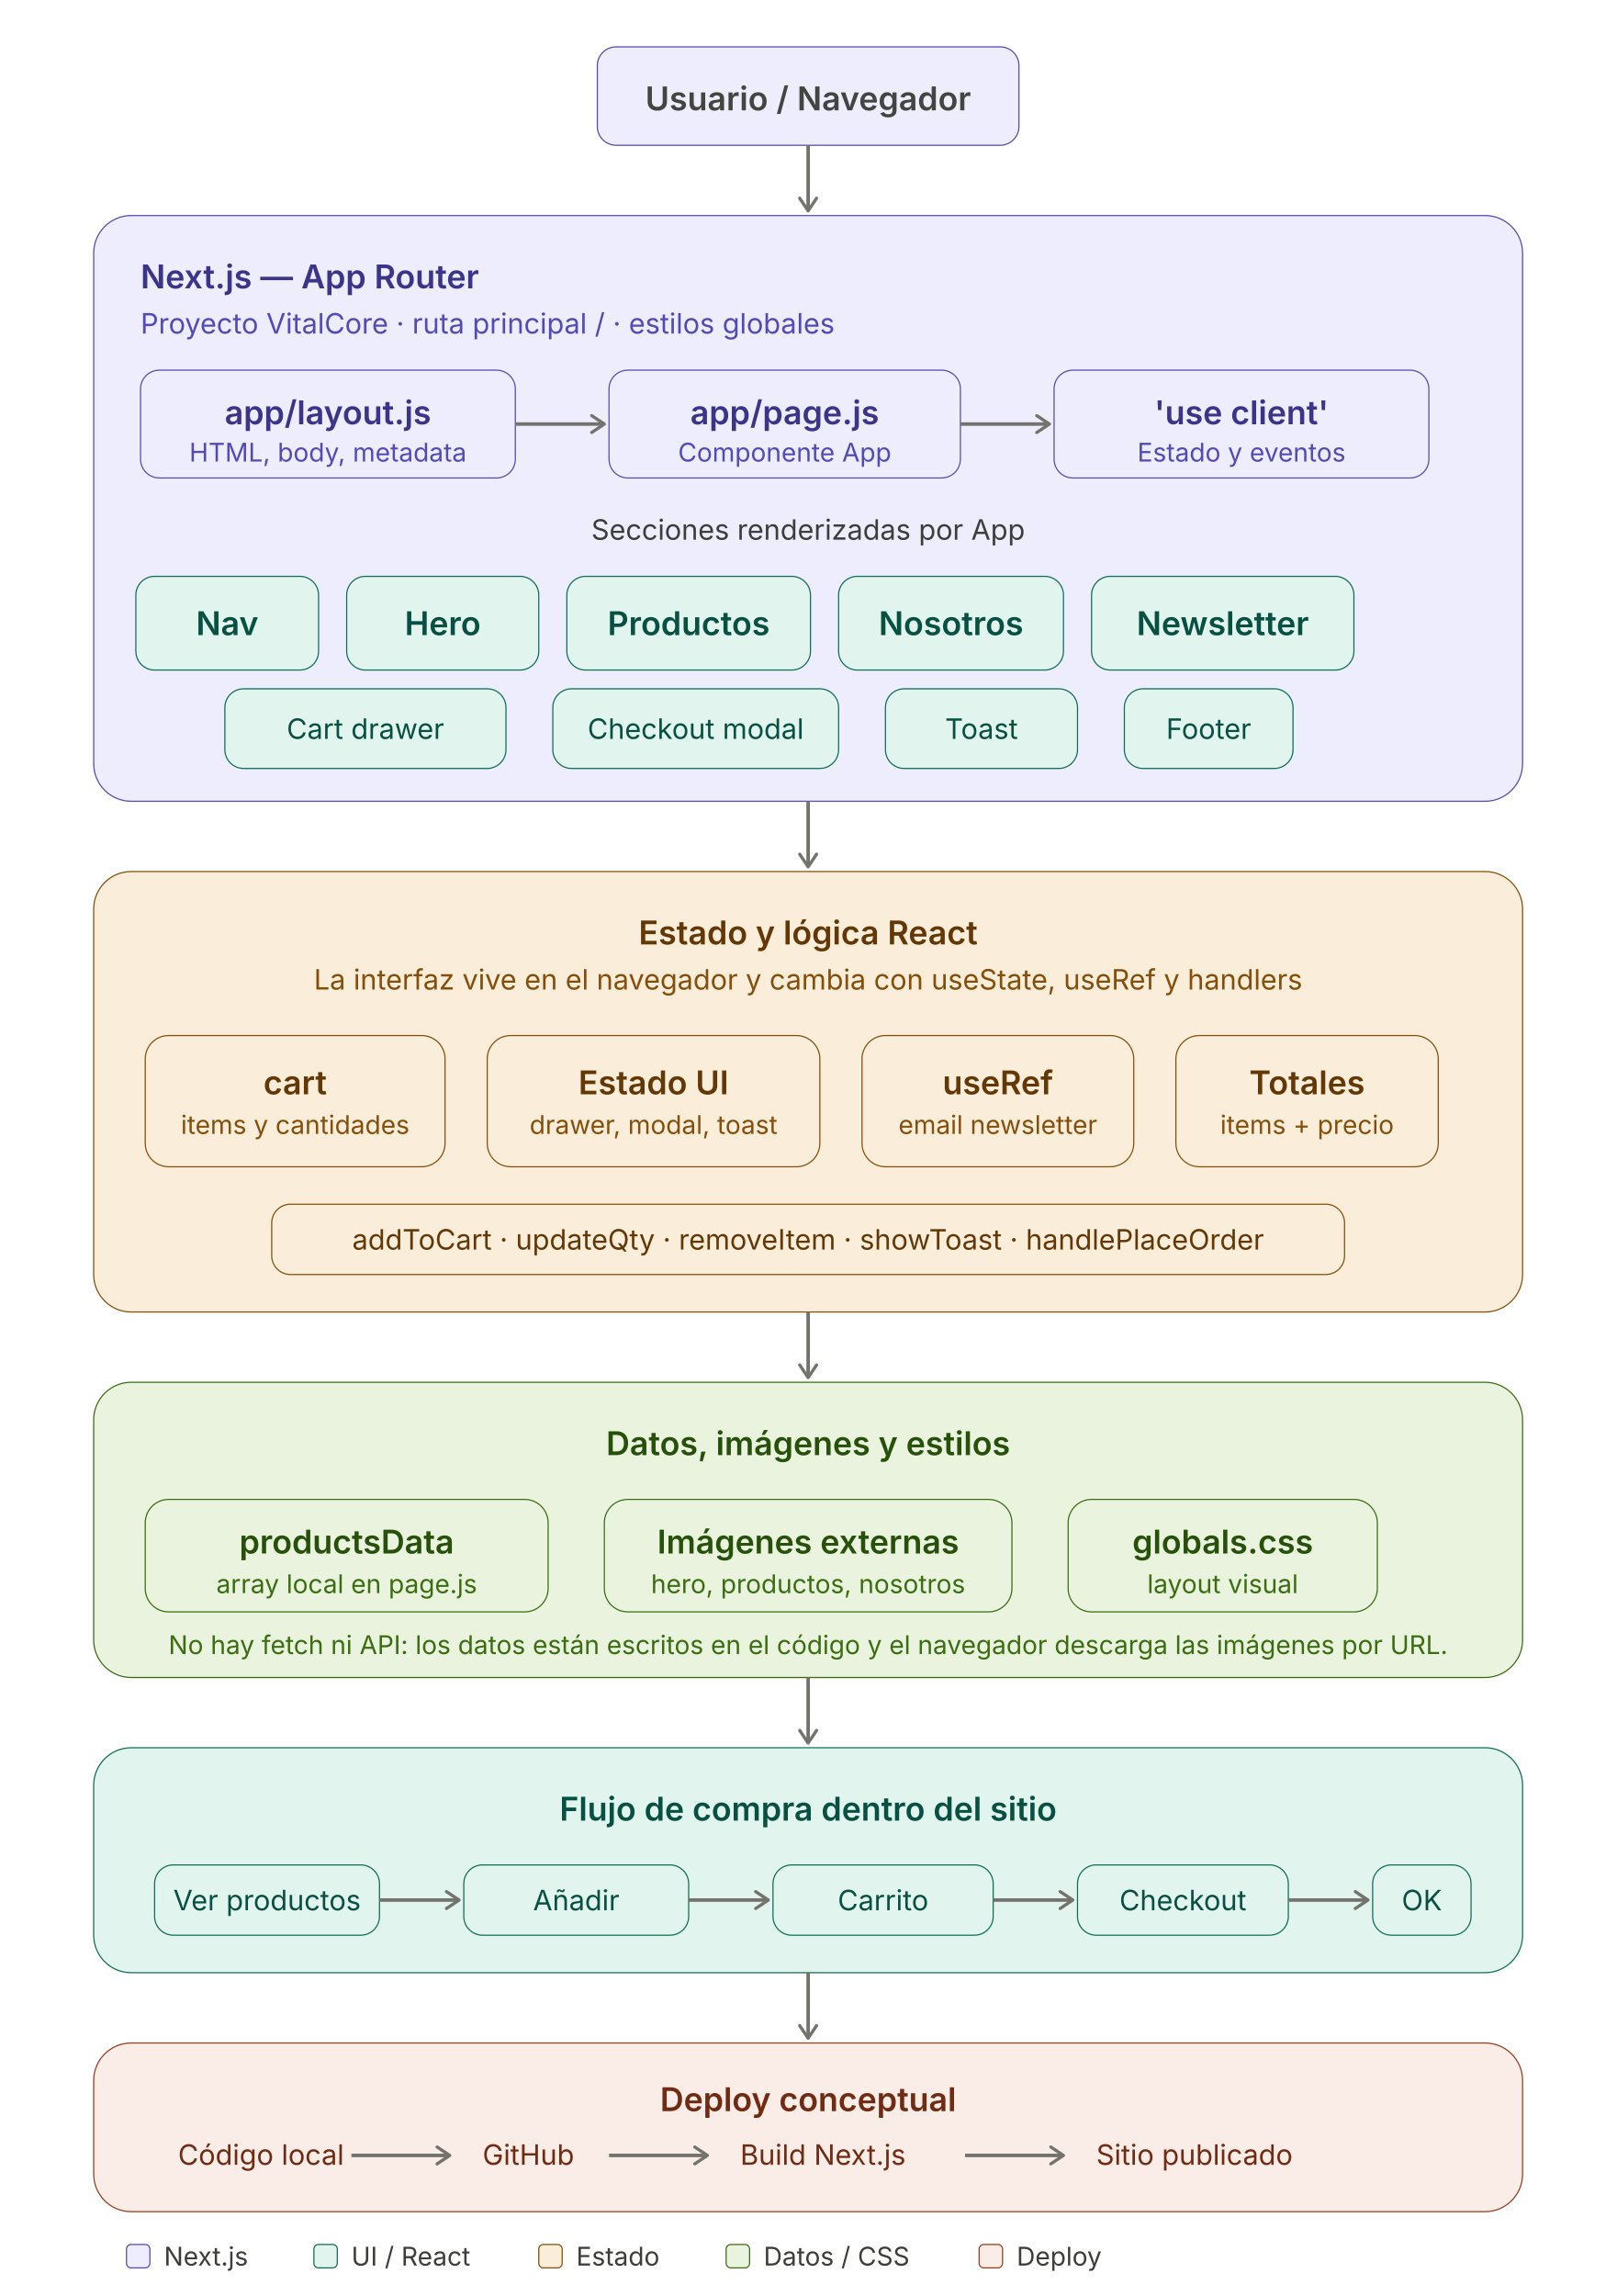
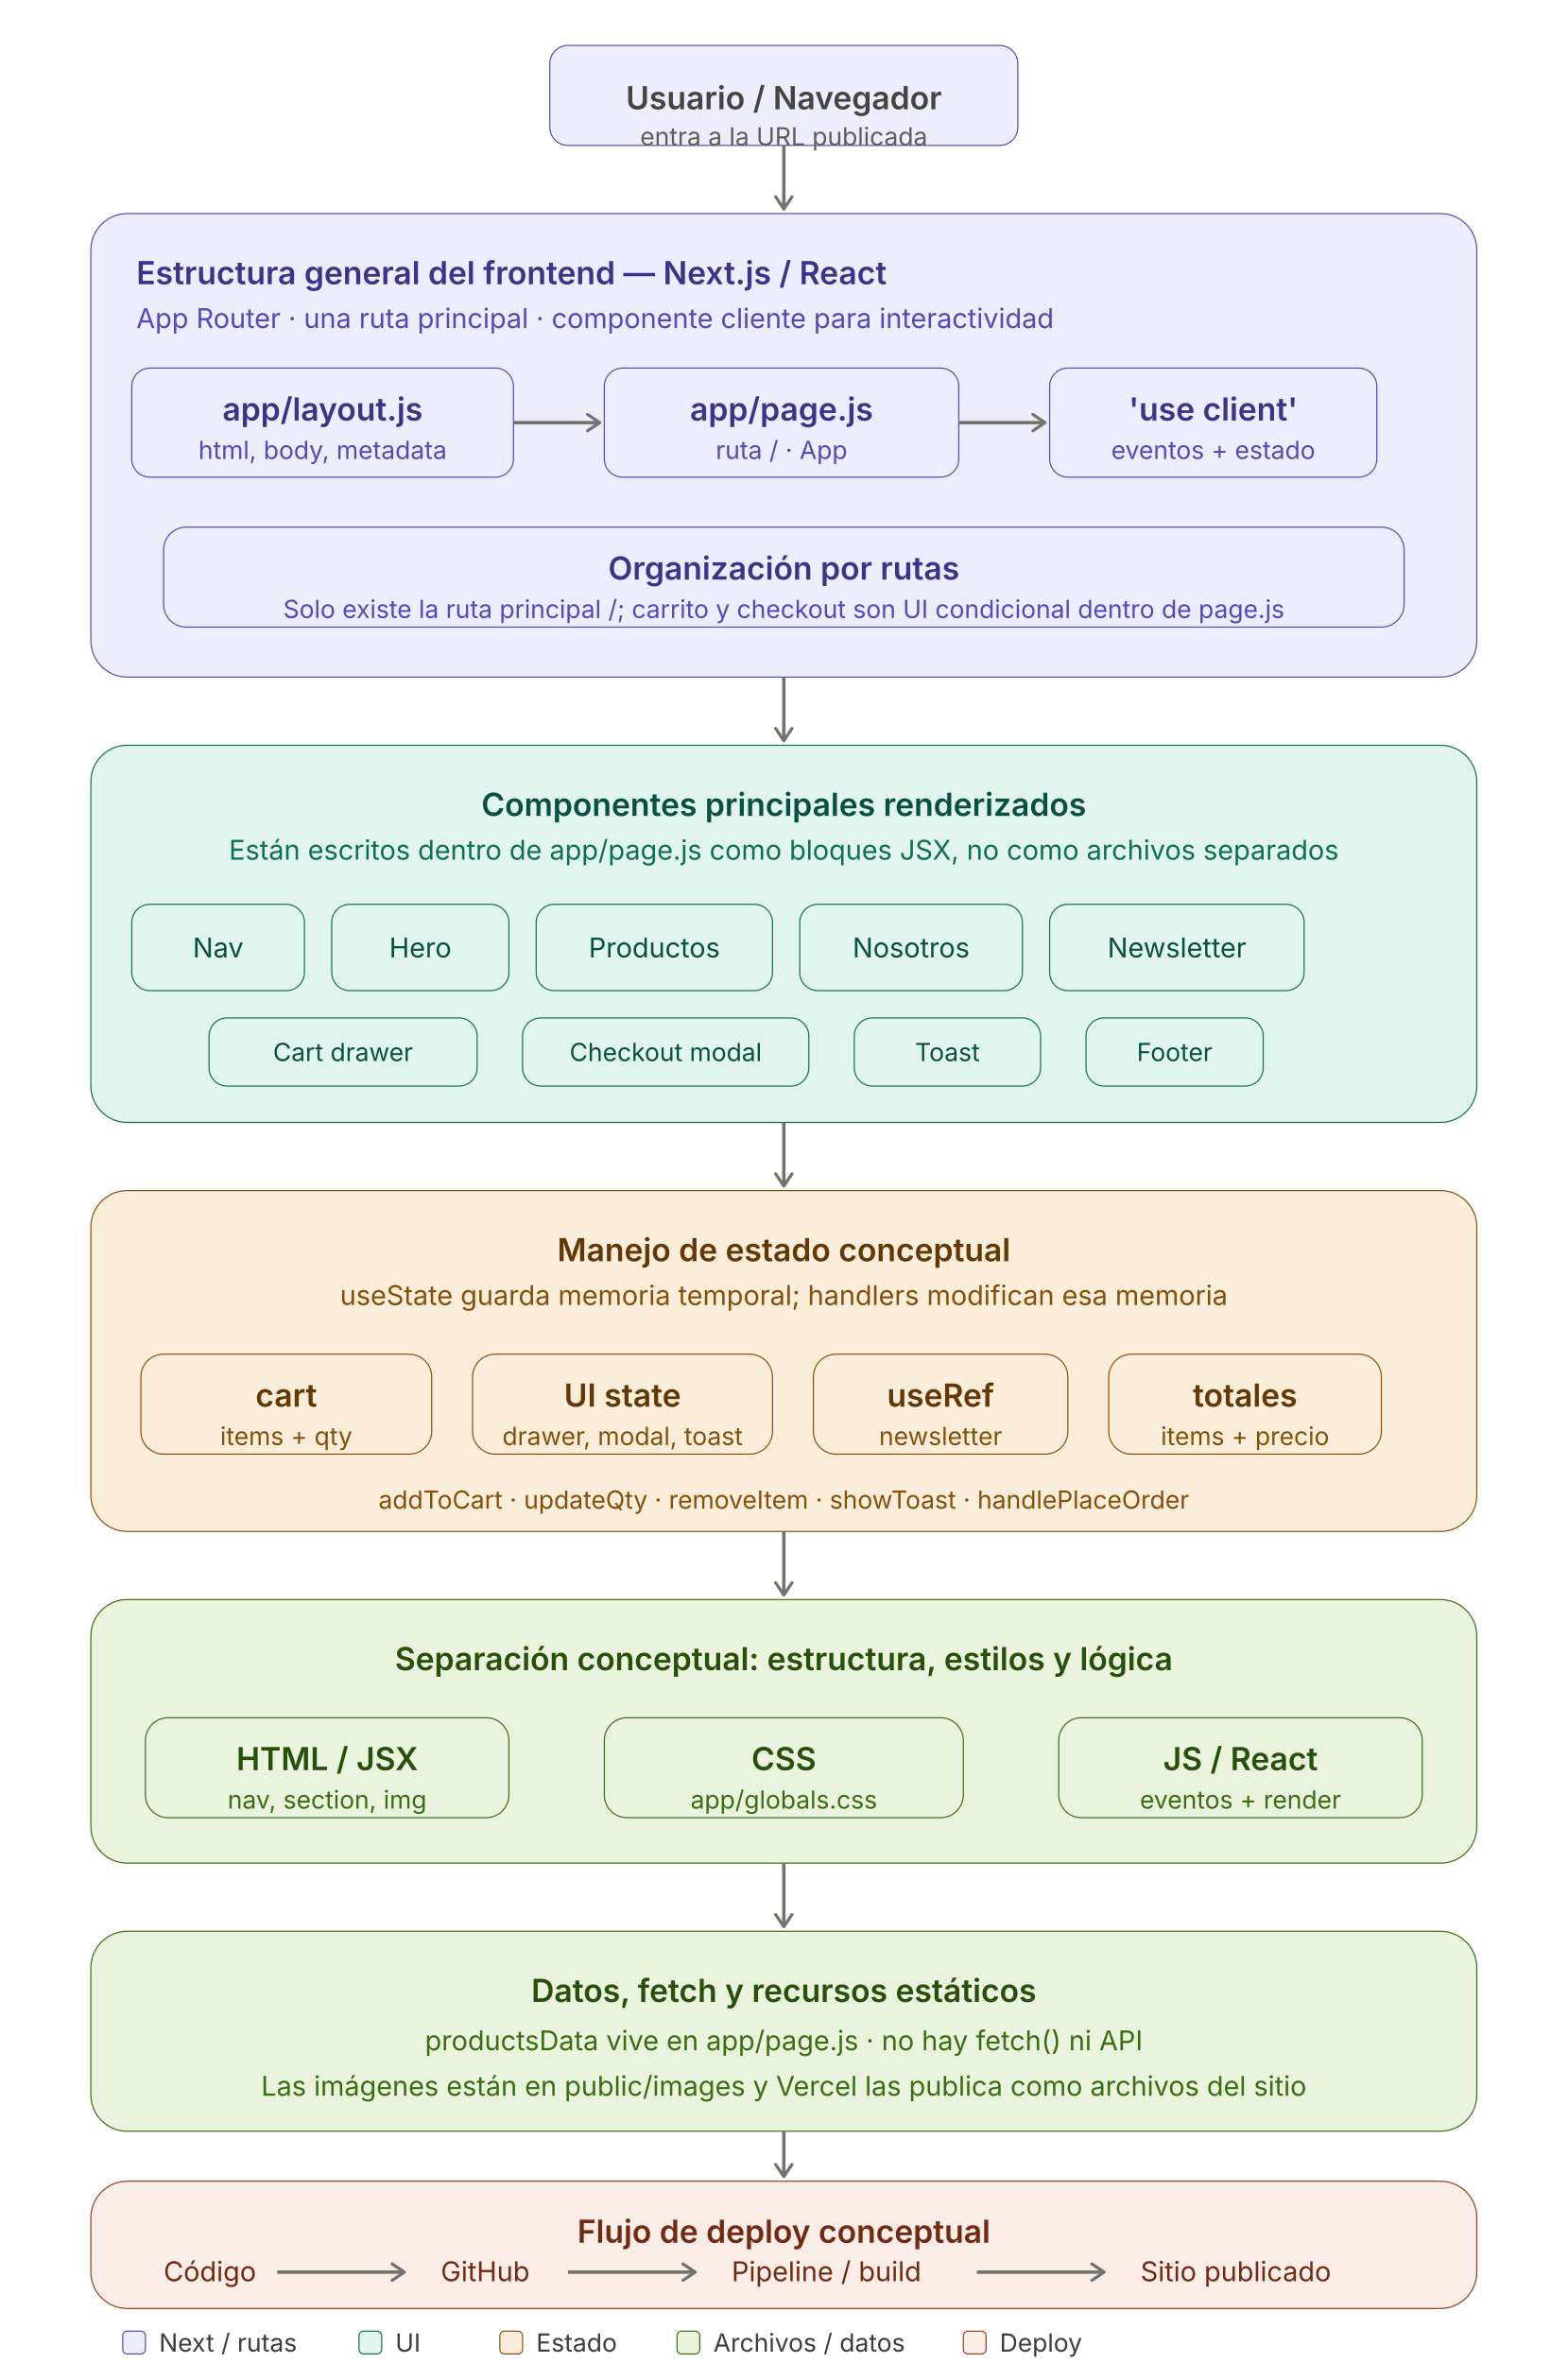
- <svg xmlns="http://www.w3.org/2000/svg" width="100%" viewBox="0 0 690 980" role="img">
+ <svg xmlns="http://www.w3.org/2000/svg" width="100%" viewBox="0 0 690 1040" role="img">
  <defs>
    <marker id="arrow" viewBox="0 0 10 10" refX="8" refY="5" markerWidth="6" markerHeight="6" orient="auto-start-reverse">
      <path d="M2 1L8 5L2 9" fill="none" stroke="context-stroke" stroke-width="1.5" stroke-linecap="round" stroke-linejoin="round" />
    </marker>
    <style>
      .label { font-family: -apple-system, BlinkMacSystemFont, "Segoe UI", sans-serif; font-size: 14px; font-weight: 600; }
      .small { font-family: -apple-system, BlinkMacSystemFont, "Segoe UI", sans-serif; font-size: 12px; font-weight: 400; }
      .tiny { font-family: -apple-system, BlinkMacSystemFont, "Segoe UI", sans-serif; font-size: 11px; font-weight: 400; }
      .line { fill: none; stroke: #73726c; stroke-width: 1.5; }
-       .shell { fill: #eeedfe; stroke: #534ab7; stroke-width: 0.5; }
-       .react { fill: #e1f5ee; stroke: #0f6e56; stroke-width: 0.5; }
+       .next { fill: #eeedfe; stroke: #534ab7; stroke-width: 0.5; }
+       .ui { fill: #e1f5ee; stroke: #0f6e56; stroke-width: 0.5; }
      .state { fill: #faeeda; stroke: #854f0b; stroke-width: 0.5; }
-       .data { fill: #eaf3de; stroke: #3b6d11; stroke-width: 0.5; }
+       .files { fill: #eaf3de; stroke: #3b6d11; stroke-width: 0.5; }
      .deploy { fill: #faece7; stroke: #993c1d; stroke-width: 0.5; }
    </style>
  </defs>
-   <rect x="255" y="20" width="180" height="42" rx="8" class="shell" />
-   <text x="345" y="42" text-anchor="middle" dominant-baseline="central" class="label" fill="#444441">Usuario / Navegador</text>
-   <line x1="345" y1="62" x2="345" y2="90" marker-end="url(#arrow)" class="line" />
-   <rect x="40" y="92" width="610" height="250" rx="16" class="shell" />
-   <text x="60" y="118" dominant-baseline="central" class="label" fill="#3c3489">Next.js — App Router</text>
-   <text x="60" y="138" dominant-baseline="central" class="small" fill="#534ab7">Proyecto VitalCore · ruta principal / · estilos globales</text>
-   <rect x="60" y="158" width="160" height="46" rx="8" class="shell" />
-   <text x="140" y="176" text-anchor="middle" dominant-baseline="central" class="label" fill="#3c3489">app/layout.js</text>
-   <text x="140" y="193" text-anchor="middle" dominant-baseline="central" class="tiny" fill="#534ab7">HTML, body, metadata</text>
-   <line x1="220" y1="181" x2="258" y2="181" marker-end="url(#arrow)" class="line" />
-   <rect x="260" y="158" width="150" height="46" rx="8" class="shell" />
-   <text x="335" y="176" text-anchor="middle" dominant-baseline="central" class="label" fill="#3c3489">app/page.js</text>
-   <text x="335" y="193" text-anchor="middle" dominant-baseline="central" class="tiny" fill="#534ab7">Componente App</text>
-   <line x1="410" y1="181" x2="448" y2="181" marker-end="url(#arrow)" class="line" />
-   <rect x="450" y="158" width="160" height="46" rx="8" class="shell" />
-   <text x="530" y="176" text-anchor="middle" dominant-baseline="central" class="label" fill="#3c3489">'use client'</text>
-   <text x="530" y="193" text-anchor="middle" dominant-baseline="central" class="tiny" fill="#534ab7">Estado y eventos</text>
-   <text x="345" y="226" text-anchor="middle" dominant-baseline="central" class="small" fill="#3d3d3a">Secciones renderizadas por App</text>
-   <rect x="58" y="246" width="78" height="40" rx="8" class="react" />
-   <text x="97" y="266" text-anchor="middle" dominant-baseline="central" class="label" fill="#085041">Nav</text>
-   <rect x="148" y="246" width="82" height="40" rx="8" class="react" />
-   <text x="189" y="266" text-anchor="middle" dominant-baseline="central" class="label" fill="#085041">Hero</text>
-   <rect x="242" y="246" width="104" height="40" rx="8" class="react" />
-   <text x="294" y="266" text-anchor="middle" dominant-baseline="central" class="label" fill="#085041">Productos</text>
-   <rect x="358" y="246" width="96" height="40" rx="8" class="react" />
-   <text x="406" y="266" text-anchor="middle" dominant-baseline="central" class="label" fill="#085041">Nosotros</text>
-   <rect x="466" y="246" width="112" height="40" rx="8" class="react" />
-   <text x="522" y="266" text-anchor="middle" dominant-baseline="central" class="label" fill="#085041">Newsletter</text>
-   <rect x="96" y="294" width="120" height="34" rx="8" class="react" />
-   <text x="156" y="311" text-anchor="middle" dominant-baseline="central" class="small" fill="#085041">Cart drawer</text>
-   <rect x="236" y="294" width="122" height="34" rx="8" class="react" />
-   <text x="297" y="311" text-anchor="middle" dominant-baseline="central" class="small" fill="#085041">Checkout modal</text>
-   <rect x="378" y="294" width="82" height="34" rx="8" class="react" />
-   <text x="419" y="311" text-anchor="middle" dominant-baseline="central" class="small" fill="#085041">Toast</text>
-   <rect x="480" y="294" width="72" height="34" rx="8" class="react" />
-   <text x="516" y="311" text-anchor="middle" dominant-baseline="central" class="small" fill="#085041">Footer</text>
-   <line x1="345" y1="342" x2="345" y2="370" marker-end="url(#arrow)" class="line" />
-   <rect x="40" y="372" width="610" height="188" rx="16" class="state" />
-   <text x="345" y="398" text-anchor="middle" dominant-baseline="central" class="label" fill="#633806">Estado y lógica React</text>
-   <text x="345" y="418" text-anchor="middle" dominant-baseline="central" class="small" fill="#854f0b">La interfaz vive en el navegador y cambia con useState, useRef y handlers</text>
-   <rect x="62" y="442" width="128" height="56" rx="10" class="state" />
-   <text x="126" y="462" text-anchor="middle" dominant-baseline="central" class="label" fill="#633806">cart</text>
-   <text x="126" y="480" text-anchor="middle" dominant-baseline="central" class="tiny" fill="#854f0b">items y cantidades</text>
-   <rect x="208" y="442" width="142" height="56" rx="10" class="state" />
-   <text x="279" y="462" text-anchor="middle" dominant-baseline="central" class="label" fill="#633806">Estado UI</text>
-   <text x="279" y="480" text-anchor="middle" dominant-baseline="central" class="tiny" fill="#854f0b">drawer, modal, toast</text>
-   <rect x="368" y="442" width="116" height="56" rx="10" class="state" />
-   <text x="426" y="462" text-anchor="middle" dominant-baseline="central" class="label" fill="#633806">useRef</text>
-   <text x="426" y="480" text-anchor="middle" dominant-baseline="central" class="tiny" fill="#854f0b">email newsletter</text>
-   <rect x="502" y="442" width="112" height="56" rx="10" class="state" />
-   <text x="558" y="462" text-anchor="middle" dominant-baseline="central" class="label" fill="#633806">Totales</text>
-   <text x="558" y="480" text-anchor="middle" dominant-baseline="central" class="tiny" fill="#854f0b">items + precio</text>
-   <rect x="116" y="514" width="458" height="30" rx="8" class="state" />
-   <text x="345" y="529" text-anchor="middle" dominant-baseline="central" class="small" fill="#633806">addToCart · updateQty · removeItem · showToast · handlePlaceOrder</text>
-   <line x1="345" y1="560" x2="345" y2="588" marker-end="url(#arrow)" class="line" />
-   <rect x="40" y="590" width="610" height="126" rx="16" class="data" />
-   <text x="345" y="616" text-anchor="middle" dominant-baseline="central" class="label" fill="#27500a">Datos, imágenes y estilos</text>
-   <rect x="62" y="640" width="172" height="48" rx="10" class="data" />
-   <text x="148" y="658" text-anchor="middle" dominant-baseline="central" class="label" fill="#27500a">productsData</text>
-   <text x="148" y="676" text-anchor="middle" dominant-baseline="central" class="tiny" fill="#3b6d11">array local en page.js</text>
-   <rect x="258" y="640" width="174" height="48" rx="10" class="data" />
-   <text x="345" y="658" text-anchor="middle" dominant-baseline="central" class="label" fill="#27500a">Imágenes externas</text>
-   <text x="345" y="676" text-anchor="middle" dominant-baseline="central" class="tiny" fill="#3b6d11">hero, productos, nosotros</text>
-   <rect x="456" y="640" width="132" height="48" rx="10" class="data" />
-   <text x="522" y="658" text-anchor="middle" dominant-baseline="central" class="label" fill="#27500a">globals.css</text>
-   <text x="522" y="676" text-anchor="middle" dominant-baseline="central" class="tiny" fill="#3b6d11">layout visual</text>
-   <text x="345" y="702" text-anchor="middle" dominant-baseline="central" class="tiny" fill="#3b6d11">No hay fetch ni API: los datos están escritos en el código y el navegador descarga las imágenes por URL.</text>
-   <line x1="345" y1="716" x2="345" y2="744" marker-end="url(#arrow)" class="line" />
-   <rect x="40" y="746" width="610" height="96" rx="16" class="react" />
-   <text x="345" y="772" text-anchor="middle" dominant-baseline="central" class="label" fill="#085041">Flujo de compra dentro del sitio</text>
-   <rect x="66" y="796" width="96" height="30" rx="8" class="react" />
-   <text x="114" y="811" text-anchor="middle" dominant-baseline="central" class="small" fill="#085041">Ver productos</text>
-   <line x1="162" y1="811" x2="196" y2="811" marker-end="url(#arrow)" class="line" />
-   <rect x="198" y="796" width="96" height="30" rx="8" class="react" />
-   <text x="246" y="811" text-anchor="middle" dominant-baseline="central" class="small" fill="#085041">Añadir</text>
-   <line x1="294" y1="811" x2="328" y2="811" marker-end="url(#arrow)" class="line" />
-   <rect x="330" y="796" width="94" height="30" rx="8" class="react" />
-   <text x="377" y="811" text-anchor="middle" dominant-baseline="central" class="small" fill="#085041">Carrito</text>
-   <line x1="424" y1="811" x2="458" y2="811" marker-end="url(#arrow)" class="line" />
-   <rect x="460" y="796" width="90" height="30" rx="8" class="react" />
-   <text x="505" y="811" text-anchor="middle" dominant-baseline="central" class="small" fill="#085041">Checkout</text>
-   <line x1="550" y1="811" x2="584" y2="811" marker-end="url(#arrow)" class="line" />
-   <rect x="586" y="796" width="42" height="30" rx="8" class="react" />
-   <text x="607" y="811" text-anchor="middle" dominant-baseline="central" class="small" fill="#085041">OK</text>
-   <line x1="345" y1="842" x2="345" y2="870" marker-end="url(#arrow)" class="line" />
-   <rect x="40" y="872" width="610" height="72" rx="16" class="deploy" />
-   <text x="345" y="896" text-anchor="middle" dominant-baseline="central" class="label" fill="#712b13">Deploy conceptual</text>
-   <text x="76" y="924" class="small" fill="#712b13">Código local</text>
-   <line x1="150" y1="920" x2="192" y2="920" marker-end="url(#arrow)" class="line" />
-   <text x="206" y="924" class="small" fill="#712b13">GitHub</text>
-   <line x1="260" y1="920" x2="302" y2="920" marker-end="url(#arrow)" class="line" />
-   <text x="316" y="924" class="small" fill="#712b13">Build Next.js</text>
-   <line x1="412" y1="920" x2="454" y2="920" marker-end="url(#arrow)" class="line" />
-   <text x="468" y="924" class="small" fill="#712b13">Sitio publicado</text>
-   <rect x="54" y="958" width="10" height="10" rx="2" class="shell" />
-   <text x="70" y="967" class="tiny" fill="#3d3d3a">Next.js</text>
-   <rect x="134" y="958" width="10" height="10" rx="2" class="react" />
-   <text x="150" y="967" class="tiny" fill="#3d3d3a">UI / React</text>
-   <rect x="230" y="958" width="10" height="10" rx="2" class="state" />
-   <text x="246" y="967" class="tiny" fill="#3d3d3a">Estado</text>
-   <rect x="310" y="958" width="10" height="10" rx="2" class="data" />
-   <text x="326" y="967" class="tiny" fill="#3d3d3a">Datos / CSS</text>
-   <rect x="418" y="958" width="10" height="10" rx="2" class="deploy" />
-   <text x="434" y="967" class="tiny" fill="#3d3d3a">Deploy</text>
+   <rect x="242" y="20" width="206" height="44" rx="8" class="next" />
+   <text x="345" y="43" text-anchor="middle" dominant-baseline="central" class="label" fill="#444441">Usuario / Navegador</text>
+   <text x="345" y="60" text-anchor="middle" dominant-baseline="central" class="tiny" fill="#5f5e5a">entra a la URL publicada</text>
+   <line x1="345" y1="64" x2="345" y2="92" marker-end="url(#arrow)" class="line" />
+   <rect x="40" y="94" width="610" height="204" rx="16" class="next" />
+   <text x="60" y="120" dominant-baseline="central" class="label" fill="#3c3489">Estructura general del frontend — Next.js / React</text>
+   <text x="60" y="140" dominant-baseline="central" class="small" fill="#534ab7">App Router · una ruta principal · componente cliente para interactividad</text>
+   <rect x="58" y="162" width="168" height="48" rx="8" class="next" />
+   <text x="142" y="180" text-anchor="middle" dominant-baseline="central" class="label" fill="#3c3489">app/layout.js</text>
+   <text x="142" y="198" text-anchor="middle" dominant-baseline="central" class="tiny" fill="#534ab7">html, body, metadata</text>
+   <line x1="226" y1="186" x2="264" y2="186" marker-end="url(#arrow)" class="line" />
+   <rect x="266" y="162" width="156" height="48" rx="8" class="next" />
+   <text x="344" y="180" text-anchor="middle" dominant-baseline="central" class="label" fill="#3c3489">app/page.js</text>
+   <text x="344" y="198" text-anchor="middle" dominant-baseline="central" class="tiny" fill="#534ab7">ruta / · App</text>
+   <line x1="422" y1="186" x2="460" y2="186" marker-end="url(#arrow)" class="line" />
+   <rect x="462" y="162" width="144" height="48" rx="8" class="next" />
+   <text x="534" y="180" text-anchor="middle" dominant-baseline="central" class="label" fill="#3c3489">'use client'</text>
+   <text x="534" y="198" text-anchor="middle" dominant-baseline="central" class="tiny" fill="#534ab7">eventos + estado</text>
+   <rect x="72" y="232" width="546" height="44" rx="10" class="next" />
+   <text x="345" y="250" text-anchor="middle" dominant-baseline="central" class="label" fill="#3c3489">Organización por rutas</text>
+   <text x="345" y="268" text-anchor="middle" dominant-baseline="central" class="tiny" fill="#534ab7">Solo existe la ruta principal /; carrito y checkout son UI condicional dentro de page.js</text>
+   <line x1="345" y1="298" x2="345" y2="326" marker-end="url(#arrow)" class="line" />
+   <rect x="40" y="328" width="610" height="166" rx="16" class="ui" />
+   <text x="345" y="354" text-anchor="middle" dominant-baseline="central" class="label" fill="#085041">Componentes principales renderizados</text>
+   <text x="345" y="374" text-anchor="middle" dominant-baseline="central" class="small" fill="#0f6e56">Están escritos dentro de app/page.js como bloques JSX, no como archivos separados</text>
+   <rect x="58" y="398" width="76" height="38" rx="8" class="ui" />
+   <text x="96" y="417" text-anchor="middle" dominant-baseline="central" class="small" fill="#085041">Nav</text>
+   <rect x="146" y="398" width="78" height="38" rx="8" class="ui" />
+   <text x="185" y="417" text-anchor="middle" dominant-baseline="central" class="small" fill="#085041">Hero</text>
+   <rect x="236" y="398" width="104" height="38" rx="8" class="ui" />
+   <text x="288" y="417" text-anchor="middle" dominant-baseline="central" class="small" fill="#085041">Productos</text>
+   <rect x="352" y="398" width="98" height="38" rx="8" class="ui" />
+   <text x="401" y="417" text-anchor="middle" dominant-baseline="central" class="small" fill="#085041">Nosotros</text>
+   <rect x="462" y="398" width="112" height="38" rx="8" class="ui" />
+   <text x="518" y="417" text-anchor="middle" dominant-baseline="central" class="small" fill="#085041">Newsletter</text>
+   <rect x="92" y="448" width="118" height="30" rx="8" class="ui" />
+   <text x="151" y="463" text-anchor="middle" dominant-baseline="central" class="tiny" fill="#085041">Cart drawer</text>
+   <rect x="230" y="448" width="126" height="30" rx="8" class="ui" />
+   <text x="293" y="463" text-anchor="middle" dominant-baseline="central" class="tiny" fill="#085041">Checkout modal</text>
+   <rect x="376" y="448" width="82" height="30" rx="8" class="ui" />
+   <text x="417" y="463" text-anchor="middle" dominant-baseline="central" class="tiny" fill="#085041">Toast</text>
+   <rect x="478" y="448" width="78" height="30" rx="8" class="ui" />
+   <text x="517" y="463" text-anchor="middle" dominant-baseline="central" class="tiny" fill="#085041">Footer</text>
+   <line x1="345" y1="494" x2="345" y2="522" marker-end="url(#arrow)" class="line" />
+   <rect x="40" y="524" width="610" height="150" rx="16" class="state" />
+   <text x="345" y="550" text-anchor="middle" dominant-baseline="central" class="label" fill="#633806">Manejo de estado conceptual</text>
+   <text x="345" y="570" text-anchor="middle" dominant-baseline="central" class="small" fill="#854f0b">useState guarda memoria temporal; handlers modifican esa memoria</text>
+   <rect x="62" y="596" width="128" height="44" rx="10" class="state" />
+   <text x="126" y="614" text-anchor="middle" dominant-baseline="central" class="label" fill="#633806">cart</text>
+   <text x="126" y="632" text-anchor="middle" dominant-baseline="central" class="tiny" fill="#854f0b">items + qty</text>
+   <rect x="208" y="596" width="132" height="44" rx="10" class="state" />
+   <text x="274" y="614" text-anchor="middle" dominant-baseline="central" class="label" fill="#633806">UI state</text>
+   <text x="274" y="632" text-anchor="middle" dominant-baseline="central" class="tiny" fill="#854f0b">drawer, modal, toast</text>
+   <rect x="358" y="596" width="112" height="44" rx="10" class="state" />
+   <text x="414" y="614" text-anchor="middle" dominant-baseline="central" class="label" fill="#633806">useRef</text>
+   <text x="414" y="632" text-anchor="middle" dominant-baseline="central" class="tiny" fill="#854f0b">newsletter</text>
+   <rect x="488" y="596" width="120" height="44" rx="10" class="state" />
+   <text x="548" y="614" text-anchor="middle" dominant-baseline="central" class="label" fill="#633806">totales</text>
+   <text x="548" y="632" text-anchor="middle" dominant-baseline="central" class="tiny" fill="#854f0b">items + precio</text>
+   <text x="345" y="660" text-anchor="middle" dominant-baseline="central" class="tiny" fill="#854f0b">addToCart · updateQty · removeItem · showToast · handlePlaceOrder</text>
+   <line x1="345" y1="674" x2="345" y2="702" marker-end="url(#arrow)" class="line" />
+   <rect x="40" y="704" width="610" height="116" rx="16" class="files" />
+   <text x="345" y="730" text-anchor="middle" dominant-baseline="central" class="label" fill="#27500a">Separación conceptual: estructura, estilos y lógica</text>
+   <rect x="64" y="756" width="160" height="44" rx="10" class="files" />
+   <text x="144" y="774" text-anchor="middle" dominant-baseline="central" class="label" fill="#27500a">HTML / JSX</text>
+   <text x="144" y="792" text-anchor="middle" dominant-baseline="central" class="tiny" fill="#3b6d11">nav, section, img</text>
+   <rect x="266" y="756" width="158" height="44" rx="10" class="files" />
+   <text x="345" y="774" text-anchor="middle" dominant-baseline="central" class="label" fill="#27500a">CSS</text>
+   <text x="345" y="792" text-anchor="middle" dominant-baseline="central" class="tiny" fill="#3b6d11">app/globals.css</text>
+   <rect x="466" y="756" width="160" height="44" rx="10" class="files" />
+   <text x="546" y="774" text-anchor="middle" dominant-baseline="central" class="label" fill="#27500a">JS / React</text>
+   <text x="546" y="792" text-anchor="middle" dominant-baseline="central" class="tiny" fill="#3b6d11">eventos + render</text>
+   <line x1="345" y1="820" x2="345" y2="848" marker-end="url(#arrow)" class="line" />
+   <rect x="40" y="850" width="610" height="88" rx="16" class="files" />
+   <text x="345" y="876" text-anchor="middle" dominant-baseline="central" class="label" fill="#27500a">Datos, fetch y recursos estáticos</text>
+   <text x="345" y="898" text-anchor="middle" dominant-baseline="central" class="small" fill="#3b6d11">productsData vive en app/page.js · no hay fetch() ni API</text>
+   <text x="345" y="918" text-anchor="middle" dominant-baseline="central" class="small" fill="#3b6d11">Las imágenes están en public/images y Vercel las publica como archivos del sitio</text>
+   <line x1="345" y1="938" x2="345" y2="958" marker-end="url(#arrow)" class="line" />
+   <rect x="40" y="960" width="610" height="56" rx="16" class="deploy" />
+   <text x="345" y="982" text-anchor="middle" dominant-baseline="central" class="label" fill="#712b13">Flujo de deploy conceptual</text>
+   <text x="72" y="1004" class="small" fill="#712b13">Código</text>
+   <line x1="122" y1="1000" x2="178" y2="1000" marker-end="url(#arrow)" class="line" />
+   <text x="194" y="1004" class="small" fill="#712b13">GitHub</text>
+   <line x1="250" y1="1000" x2="306" y2="1000" marker-end="url(#arrow)" class="line" />
+   <text x="322" y="1004" class="small" fill="#712b13">Pipeline / build</text>
+   <line x1="430" y1="1000" x2="486" y2="1000" marker-end="url(#arrow)" class="line" />
+   <text x="502" y="1004" class="small" fill="#712b13">Sitio publicado</text>
+   <rect x="54" y="1026" width="10" height="10" rx="2" class="next" />
+   <text x="70" y="1035" class="tiny" fill="#3d3d3a">Next / rutas</text>
+   <rect x="158" y="1026" width="10" height="10" rx="2" class="ui" />
+   <text x="174" y="1035" class="tiny" fill="#3d3d3a">UI</text>
+   <rect x="220" y="1026" width="10" height="10" rx="2" class="state" />
+   <text x="236" y="1035" class="tiny" fill="#3d3d3a">Estado</text>
+   <rect x="298" y="1026" width="10" height="10" rx="2" class="files" />
+   <text x="314" y="1035" class="tiny" fill="#3d3d3a">Archivos / datos</text>
+   <rect x="424" y="1026" width="10" height="10" rx="2" class="deploy" />
+   <text x="440" y="1035" class="tiny" fill="#3d3d3a">Deploy</text>
</svg>
